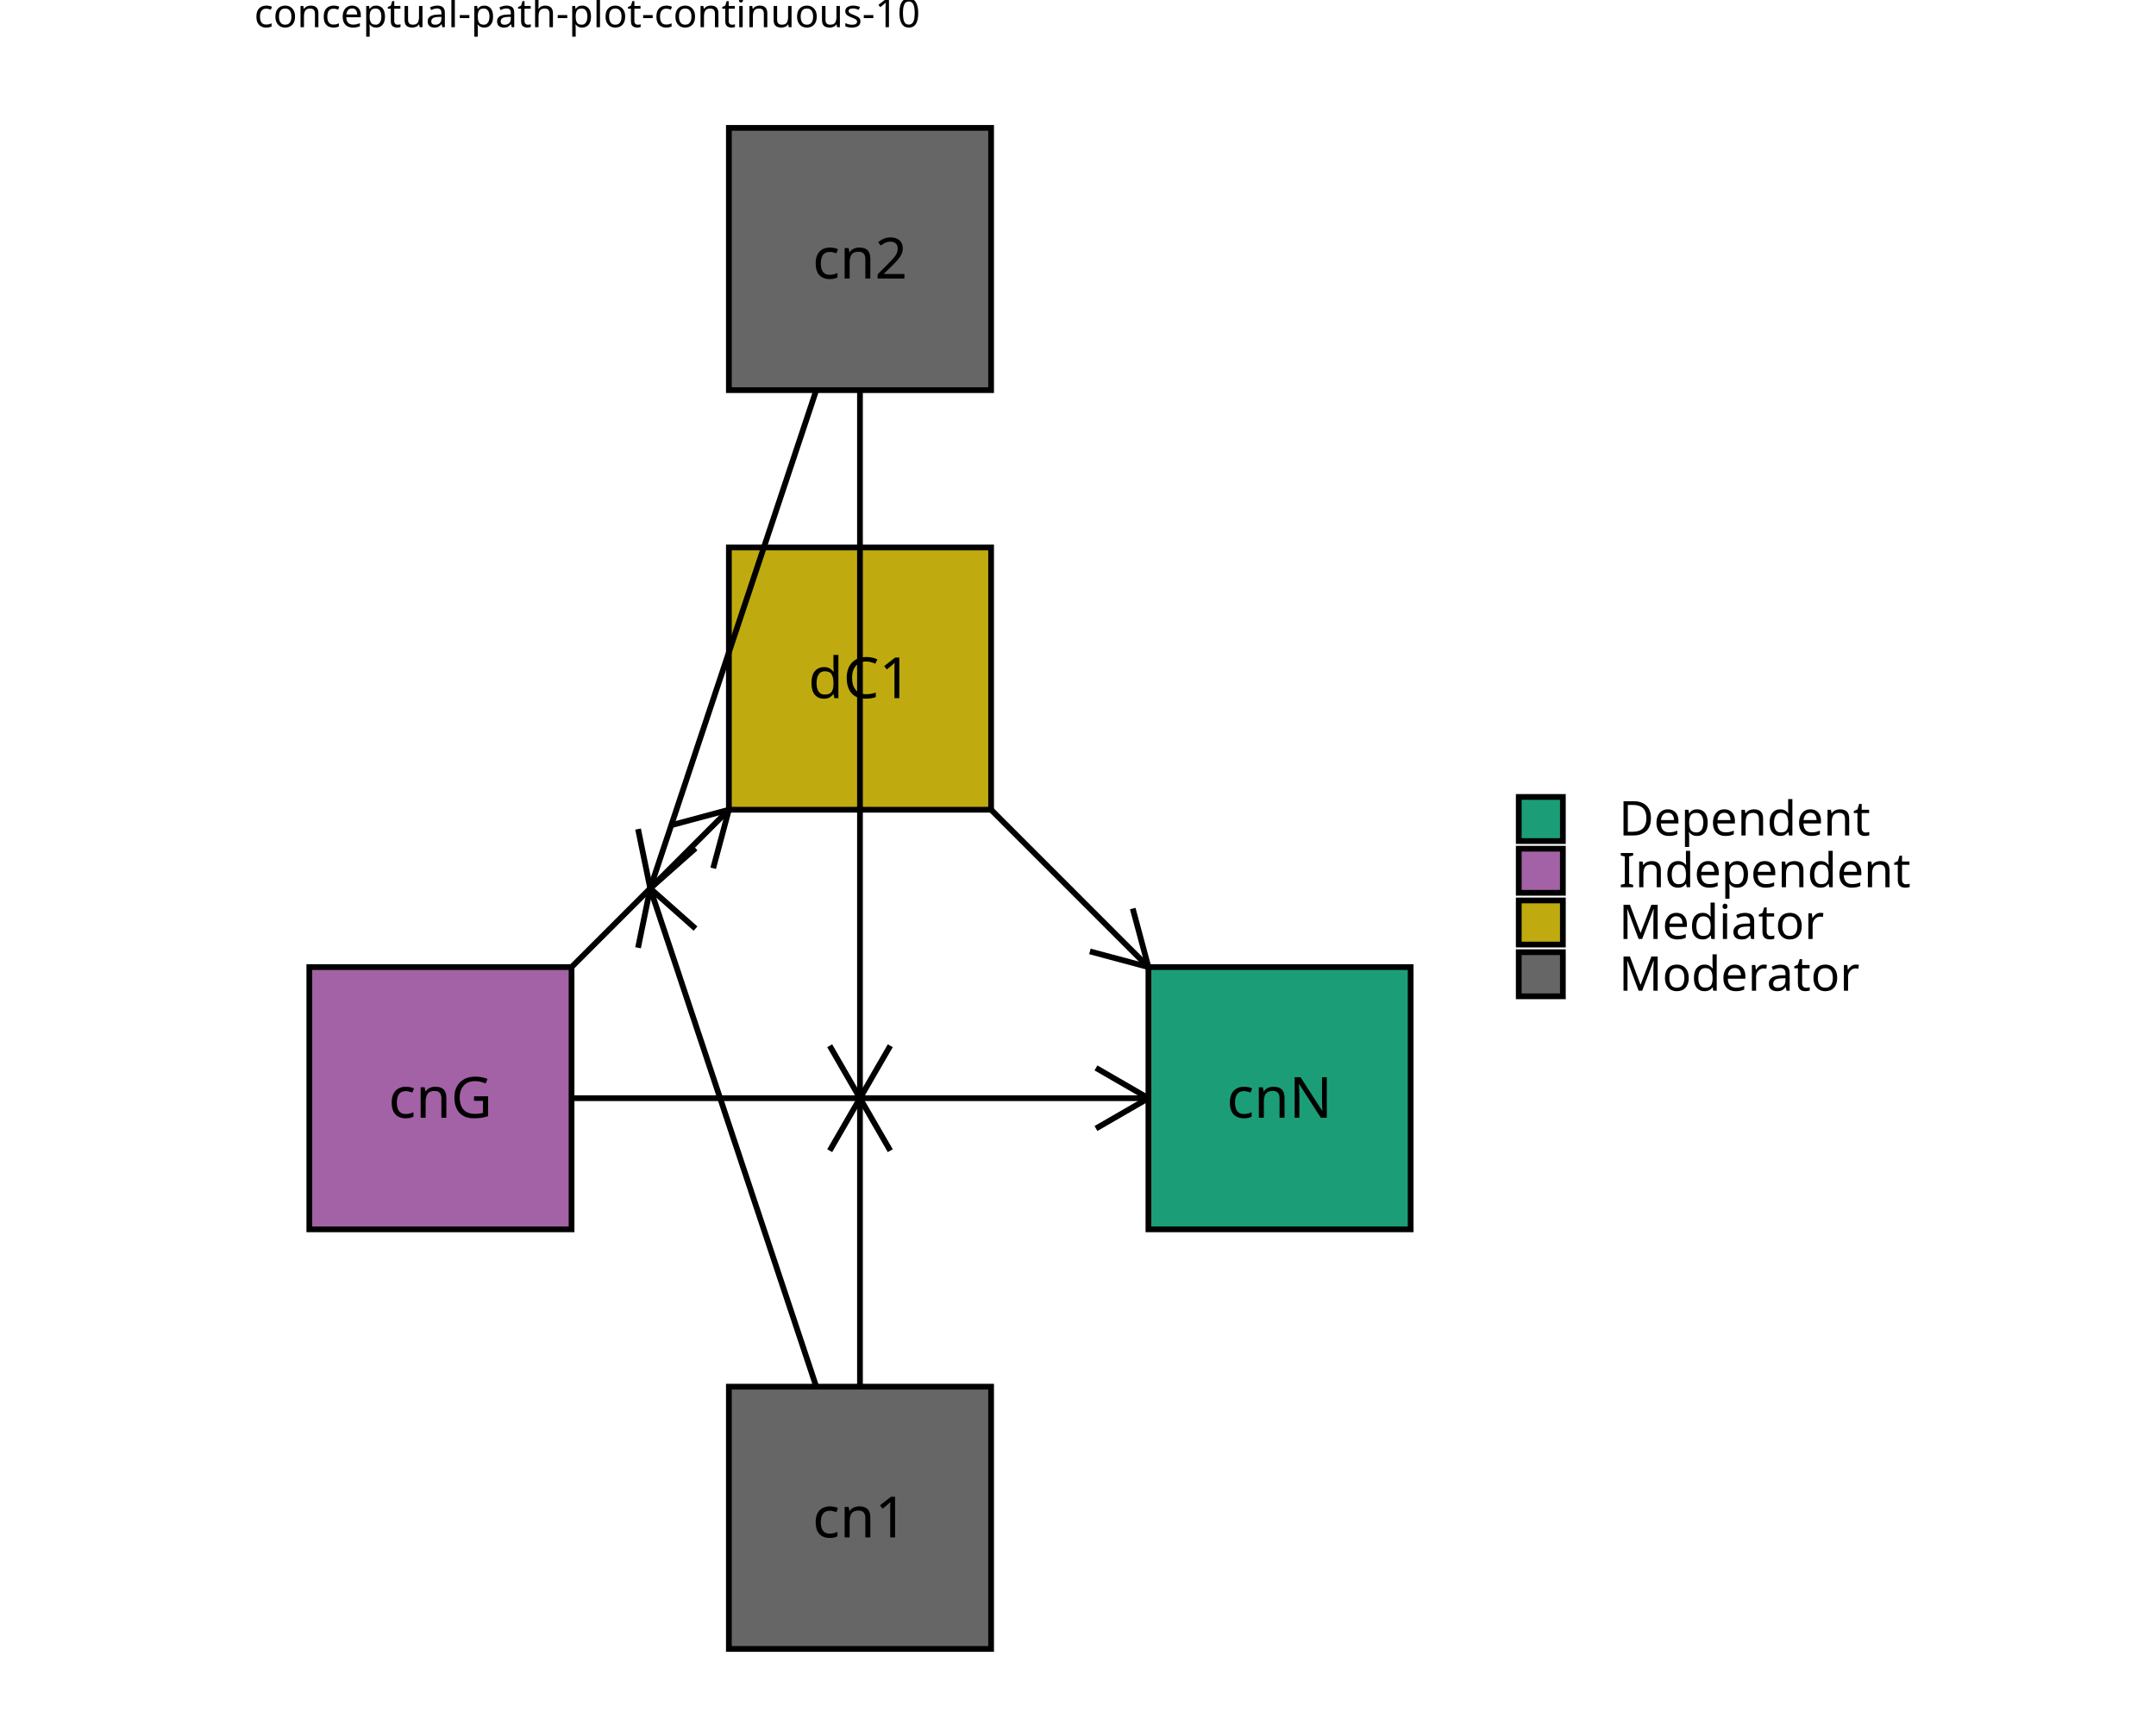
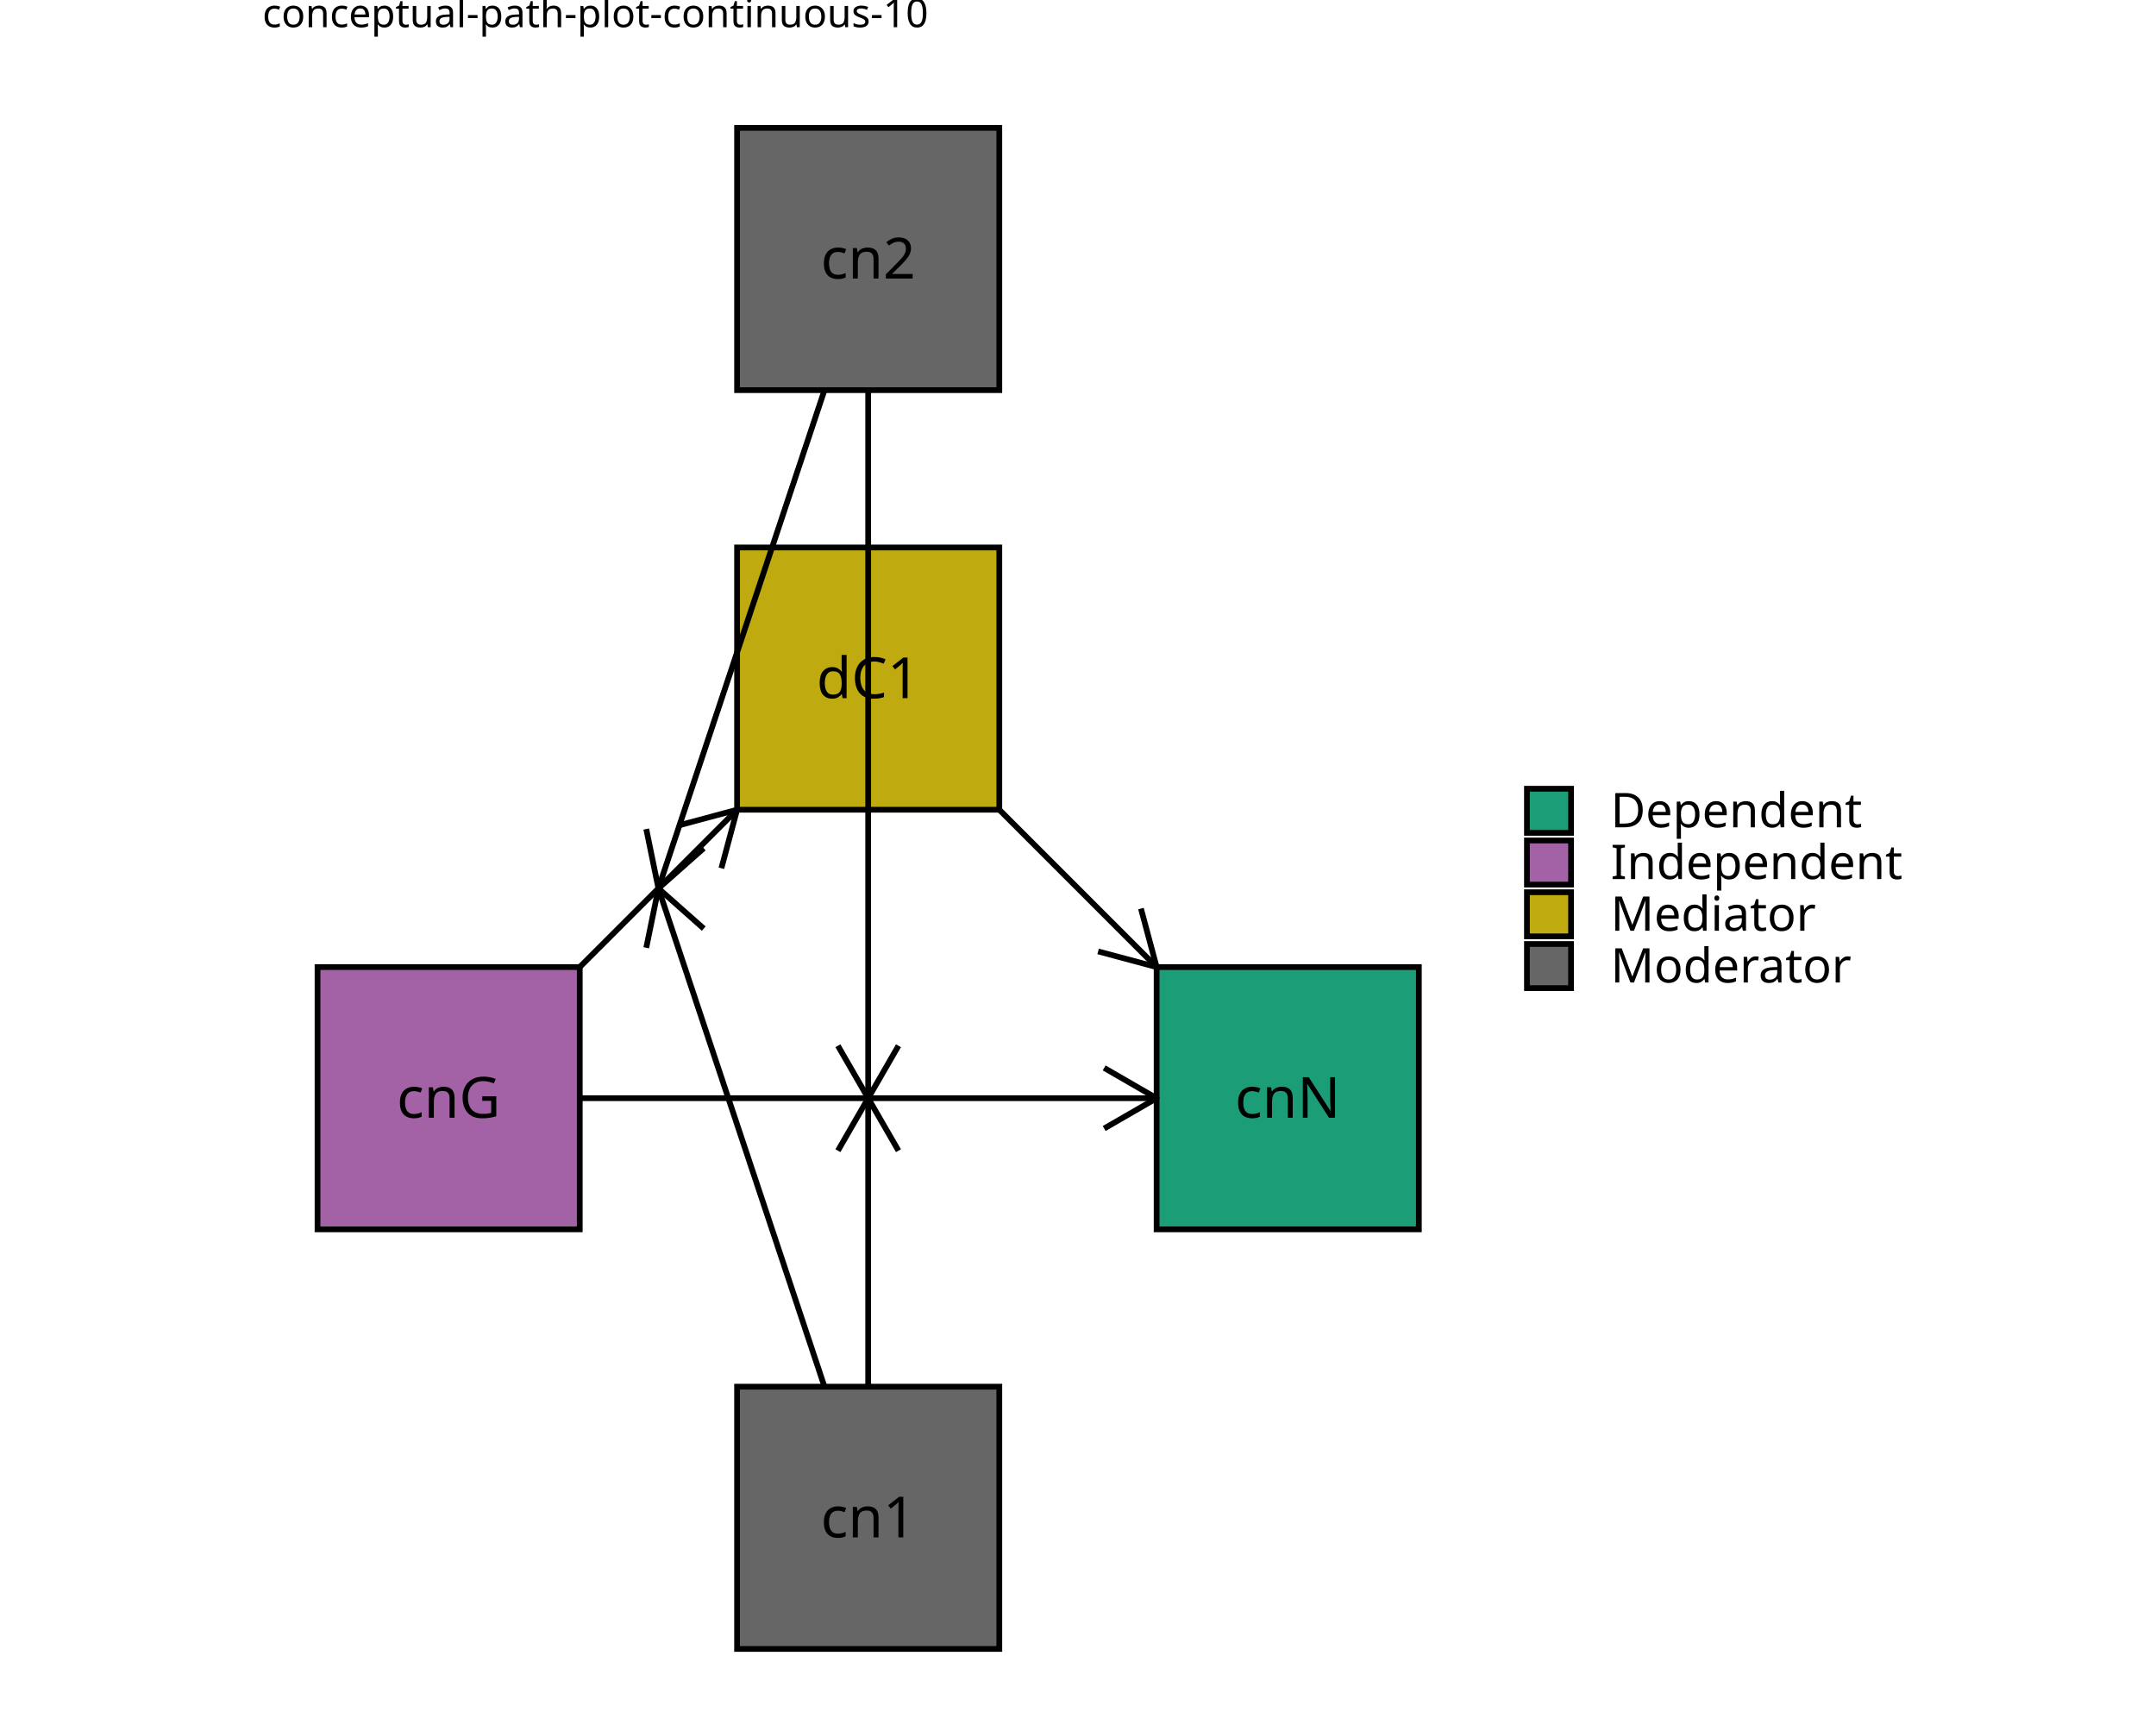
<svg xmlns="http://www.w3.org/2000/svg" class="svglite" data-engine-version="2.0" width="720.00pt" height="576.00pt" viewBox="0 0 720.00 576.00">
  <defs>
    <style type="text/css">
    .svglite line, .svglite polyline, .svglite polygon, .svglite path, .svglite rect, .svglite circle {
      fill: none;
      stroke: #000000;
      stroke-linecap: round;
      stroke-linejoin: round;
      stroke-miterlimit: 10.00;
    }
  </style>
  </defs>
  <rect width="100%" height="100%" style="stroke: none; fill: #FFFFFF;" />
  <defs>
    <clipPath id="cpMC4wMHw3MjAuMDB8MC4wMHw1NzYuMDA=">
      <rect x="0.00" y="0.00" width="720.00" height="576.00" />
    </clipPath>
  </defs>
  <g clip-path="url(#cpMC4wMHw3MjAuMDB8MC4wMHw1NzYuMDA=)">
</g>
  <defs>
-     <clipPath id="cpODQuOTF8NjM1LjA5fDAuMDB8NTc2LjAw">
-       <rect x="84.91" y="0.00" width="550.19" height="576.00" />
+     <clipPath id="cpODcuNjV8NjMyLjM1fDAuMDB8NTc2LjAw">
+       <rect x="87.65" y="0.00" width="544.71" height="576.00" />
    </clipPath>
  </defs>
-   <g clip-path="url(#cpODQuOTF8NjM1LjA5fDAuMDB8NTc2LjAw)">
-     <rect x="84.91" y="0.00" width="550.19" height="576.00" style="stroke-width: 10.67; stroke: none;" />
+   <g clip-path="url(#cpODcuNjV8NjMyLjM1fDAuMDB8NTc2LjAw)">
+     <rect x="87.65" y="0.00" width="544.71" height="576.00" style="stroke-width: 10.67; stroke: none;" />
  </g>
  <g clip-path="url(#cpMC4wMHw3MjAuMDB8MC4wMHw1NzYuMDA=)">
</g>
  <defs>
-     <clipPath id="cpODQuOTF8NDg5LjQ4fDE3LjMwfDU3Ni4wMA==">
-       <rect x="84.91" y="17.30" width="404.57" height="558.70" />
+     <clipPath id="cpODcuNjV8NDkyLjIyfDE3LjMwfDU3Ni4wMA==">
+       <rect x="87.65" y="17.30" width="404.57" height="558.70" />
    </clipPath>
  </defs>
-   <g clip-path="url(#cpODQuOTF8NDg5LjQ4fDE3LjMwfDU3Ni4wMA==)">
-     <rect x="84.91" y="17.30" width="404.57" height="558.70" style="stroke-width: 10.67; stroke: none;" />
-     <rect x="103.30" y="322.92" width="87.57" height="87.57" style="stroke-width: 1.92; stroke-linecap: butt; stroke-linejoin: miter; fill: #A362A5;" />
-     <rect x="383.52" y="322.92" width="87.57" height="87.57" style="stroke-width: 1.92; stroke-linecap: butt; stroke-linejoin: miter; fill: #1B9E77;" />
-     <rect x="243.41" y="182.81" width="87.57" height="87.57" style="stroke-width: 1.92; stroke-linecap: butt; stroke-linejoin: miter; fill: #BFAB0F;" />
-     <rect x="243.41" y="463.03" width="87.57" height="87.57" style="stroke-width: 1.92; stroke-linecap: butt; stroke-linejoin: miter; fill: #666666;" />
-     <rect x="243.41" y="42.70" width="87.57" height="87.57" style="stroke-width: 1.92; stroke-linecap: butt; stroke-linejoin: miter; fill: #666666;" />
-     <rect x="243.41" y="322.92" width="87.57" height="87.57" style="stroke-width: 1.92; stroke: none; stroke-linecap: butt; stroke-linejoin: miter;" />
-     <rect x="173.35" y="252.87" width="87.57" height="87.57" style="stroke-width: 1.92; stroke: none; stroke-linecap: butt; stroke-linejoin: miter;" />
-     <rect x="243.41" y="322.92" width="87.57" height="87.57" style="stroke-width: 1.92; stroke: none; stroke-linecap: butt; stroke-linejoin: miter;" />
-     <rect x="173.35" y="252.87" width="87.57" height="87.57" style="stroke-width: 1.92; stroke: none; stroke-linecap: butt; stroke-linejoin: miter;" />
-     <polyline points="190.87,366.71 192.37,366.71 195.20,366.71 198.03,366.71 200.86,366.71 203.69,366.71 206.52,366.71 209.35,366.71 212.18,366.71 215.01,366.71 217.84,366.71 220.67,366.71 223.51,366.71 226.34,366.71 229.17,366.71 232.00,366.71 234.83,366.71 237.66,366.71 240.49,366.71 243.32,366.71 246.15,366.71 248.98,366.71 251.81,366.71 254.64,366.71 257.47,366.71 260.30,366.71 263.13,366.71 265.96,366.71 268.79,366.71 271.62,366.71 274.46,366.71 277.29,366.71 280.12,366.71 282.95,366.71 285.78,366.71 288.61,366.71 291.44,366.71 294.27,366.71 297.10,366.71 299.93,366.71 302.76,366.71 305.59,366.71 308.42,366.71 311.25,366.71 314.08,366.71 316.91,366.71 319.74,366.71 322.57,366.71 325.40,366.71 328.24,366.71 331.07,366.71 333.90,366.71 336.73,366.71 339.56,366.71 342.39,366.71 345.22,366.71 348.05,366.71 350.88,366.71 353.71,366.71 356.54,366.71 359.37,366.71 362.20,366.71 365.03,366.71 367.86,366.71 370.69,366.71 373.52,366.71 376.35,366.71 379.19,366.71 382.02,366.71 383.52,366.71 " style="stroke-width: 1.92; stroke-linecap: butt;" />
-     <polyline points="366.00,376.82 383.52,366.71 366.00,356.59 " style="stroke-width: 1.92; stroke-linecap: butt;" />
-     <polyline points="287.19,130.27 287.19,131.77 287.19,134.60 287.19,137.43 287.19,140.26 287.19,143.10 287.19,145.93 287.19,148.76 287.19,151.59 287.19,154.42 287.19,157.25 287.19,160.08 287.19,162.91 287.19,165.74 287.19,168.57 287.19,171.40 287.19,174.23 287.19,177.06 287.19,179.89 287.19,182.72 287.19,185.55 287.19,188.38 287.19,191.21 287.19,194.04 287.19,196.88 287.19,199.71 287.19,202.54 287.19,205.37 287.19,208.20 287.19,211.03 287.19,213.86 287.19,216.69 287.19,219.52 287.19,222.35 287.19,225.18 287.19,228.01 287.19,230.84 287.19,233.67 287.19,236.50 287.19,239.33 287.19,242.16 287.19,244.99 287.19,247.83 287.19,250.66 287.19,253.49 287.19,256.32 287.19,259.15 287.19,261.98 287.19,264.81 287.19,267.64 287.19,270.47 287.19,273.30 287.19,276.13 287.19,278.96 287.19,281.79 287.19,284.62 287.19,287.45 287.19,290.28 287.19,293.11 287.19,295.94 287.19,298.77 287.19,301.61 287.19,304.44 287.19,307.27 287.19,310.10 287.19,312.93 287.19,315.76 287.19,318.59 287.19,321.42 287.19,324.25 287.19,327.08 287.19,329.91 287.19,332.74 287.19,335.57 287.19,338.40 287.19,341.23 287.19,344.06 287.19,346.89 287.19,349.72 287.19,352.56 287.19,355.39 287.19,358.22 287.19,361.05 287.19,363.88 287.19,366.71 " style="stroke-width: 1.92; stroke-linecap: butt;" />
-     <polyline points="277.08,349.19 287.19,366.71 297.31,349.19 " style="stroke-width: 1.92; stroke-linecap: butt;" />
-     <polyline points="272.60,130.27 272.33,131.07 271.62,133.19 270.92,135.31 270.21,137.43 269.50,139.56 268.79,141.68 268.09,143.80 267.38,145.93 266.67,148.05 265.96,150.17 265.26,152.29 264.55,154.42 263.84,156.54 263.13,158.66 262.43,160.79 261.72,162.91 261.01,165.03 260.30,167.15 259.59,169.28 258.89,171.40 258.18,173.52 257.47,175.65 256.76,177.77 256.06,179.89 255.35,182.02 254.64,184.14 253.93,186.26 253.23,188.38 252.52,190.51 251.81,192.63 251.10,194.75 250.40,196.88 249.69,199.00 248.98,201.12 248.27,203.24 247.56,205.37 246.86,207.49 246.15,209.61 245.44,211.74 244.73,213.86 244.03,215.98 243.32,218.10 242.61,220.23 241.90,222.35 241.20,224.47 240.49,226.60 239.78,228.72 239.07,230.84 238.37,232.96 237.66,235.09 236.95,237.21 236.24,239.33 235.54,241.46 234.83,243.58 234.12,245.70 233.41,247.83 232.70,249.95 232.00,252.07 231.29,254.19 230.58,256.32 229.87,258.44 229.17,260.56 228.46,262.69 227.75,264.81 227.04,266.93 226.34,269.05 225.63,271.18 224.92,273.30 224.21,275.42 223.51,277.55 222.80,279.67 222.09,281.79 221.38,283.91 220.67,286.04 219.97,288.16 219.26,290.28 218.55,292.41 217.84,294.53 217.14,296.65 " style="stroke-width: 1.92; stroke-linecap: butt;" />
-     <polyline points="213.08,276.83 217.14,296.65 232.27,283.23 " style="stroke-width: 1.92; stroke-linecap: butt;" />
-     <polyline points="190.87,322.92 190.95,322.83 192.37,321.42 193.78,320.00 195.20,318.59 196.62,317.17 198.03,315.76 199.45,314.34 200.86,312.93 202.28,311.51 203.69,310.10 205.11,308.68 206.52,307.27 207.94,305.85 209.35,304.44 210.77,303.02 212.18,301.61 213.60,300.19 215.01,298.77 216.43,297.36 217.84,295.94 219.26,294.53 220.67,293.11 222.09,291.70 223.51,290.28 224.92,288.87 226.34,287.45 227.75,286.04 229.17,284.62 230.58,283.21 232.00,281.79 233.41,280.38 234.83,278.96 236.24,277.55 237.66,276.13 239.07,274.72 240.49,273.30 241.90,271.88 243.32,270.47 243.41,270.38 " style="stroke-width: 1.92; stroke-linecap: butt;" />
-     <polyline points="238.17,289.92 243.41,270.38 223.87,275.62 " style="stroke-width: 1.92; stroke-linecap: butt;" />
-     <polyline points="330.98,270.38 331.07,270.47 332.48,271.88 333.90,273.30 335.31,274.72 336.73,276.13 338.14,277.55 339.56,278.96 340.97,280.38 342.39,281.79 343.80,283.21 345.22,284.62 346.63,286.04 348.05,287.45 349.46,288.87 350.88,290.28 352.30,291.70 353.71,293.11 355.13,294.53 356.54,295.94 357.96,297.36 359.37,298.77 360.79,300.19 362.20,301.61 363.62,303.02 365.03,304.44 366.45,305.85 367.86,307.27 369.28,308.68 370.69,310.10 372.11,311.51 373.52,312.93 374.94,314.34 376.35,315.76 377.77,317.17 379.19,318.59 380.60,320.00 382.02,321.42 383.43,322.83 383.52,322.92 " style="stroke-width: 1.92; stroke-linecap: butt;" />
-     <polyline points="363.98,317.69 383.52,322.92 378.28,303.38 " style="stroke-width: 1.92; stroke-linecap: butt;" />
-     <polyline points="287.19,463.03 287.19,462.95 287.19,461.53 287.19,460.12 287.19,458.70 287.19,457.29 287.19,455.87 287.19,454.45 287.19,453.04 287.19,451.62 287.19,450.21 287.19,448.79 287.19,447.38 287.19,445.96 287.19,444.55 287.19,443.13 287.19,441.72 287.19,440.30 287.19,438.89 287.19,437.47 287.19,436.06 287.19,434.64 287.19,433.23 287.19,431.81 287.19,430.40 287.19,428.98 287.19,427.56 287.19,426.15 287.19,424.73 287.19,423.32 287.19,421.90 287.19,420.49 287.19,419.07 287.19,417.66 287.19,416.24 287.19,414.83 287.19,413.41 287.19,412.00 287.19,410.58 287.19,409.17 287.19,407.75 287.19,406.34 287.19,404.92 287.19,403.50 287.19,402.09 287.19,400.67 287.19,399.26 287.19,397.84 287.19,396.43 287.19,395.01 287.19,393.60 287.19,392.18 287.19,390.77 287.19,389.35 287.19,387.94 287.19,386.52 287.19,385.11 287.19,383.69 287.19,382.28 287.19,380.86 287.19,379.45 287.19,378.03 287.19,376.61 287.19,375.20 287.19,373.78 287.19,372.37 287.19,370.95 287.19,369.54 287.19,368.12 287.19,366.71 " style="stroke-width: 1.92; stroke-linecap: butt;" />
-     <polyline points="297.31,384.23 287.19,366.71 277.08,384.23 " style="stroke-width: 1.92; stroke-linecap: butt;" />
-     <polyline points="272.60,463.03 272.33,462.24 271.62,460.12 270.92,457.99 270.21,455.87 269.50,453.75 268.79,451.62 268.09,449.50 267.38,447.38 266.67,445.26 265.96,443.13 265.26,441.01 264.55,438.89 263.84,436.76 263.13,434.64 262.43,432.52 261.72,430.40 261.01,428.27 260.30,426.15 259.59,424.03 258.89,421.90 258.18,419.78 257.47,417.66 256.76,415.53 256.06,413.41 255.35,411.29 254.64,409.17 253.93,407.04 253.23,404.92 252.52,402.80 251.81,400.67 251.10,398.55 250.40,396.43 249.69,394.31 248.98,392.18 248.27,390.06 247.56,387.94 246.86,385.81 246.15,383.69 245.44,381.57 244.73,379.45 244.03,377.32 243.32,375.20 242.61,373.08 241.90,370.95 241.20,368.83 240.49,366.71 239.78,364.59 239.07,362.46 238.37,360.34 237.66,358.22 236.95,356.09 236.24,353.97 235.54,351.85 234.83,349.72 234.12,347.60 233.41,345.48 232.70,343.36 232.00,341.23 231.29,339.11 230.58,336.99 229.87,334.86 229.17,332.74 228.46,330.62 227.75,328.50 227.04,326.37 226.34,324.25 225.63,322.13 224.92,320.00 224.21,317.88 223.51,315.76 222.80,313.64 222.09,311.51 221.38,309.39 220.67,307.27 219.97,305.14 219.26,303.02 218.55,300.90 217.84,298.77 217.14,296.65 " style="stroke-width: 1.92; stroke-linecap: butt;" />
-     <polyline points="232.27,310.07 217.14,296.65 213.08,316.47 " style="stroke-width: 1.92; stroke-linecap: butt;" />
-     <text x="147.08" y="373.23" text-anchor="middle" style="font-size: 18.97px; font-family: sans;" textLength="34.80px" lengthAdjust="spacingAndGlyphs">cnG</text>
-     <text x="427.30" y="373.23" text-anchor="middle" style="font-size: 18.97px; font-family: sans;" textLength="33.74px" lengthAdjust="spacingAndGlyphs">cnN</text>
-     <text x="287.19" y="233.12" text-anchor="middle" style="font-size: 18.97px; font-family: sans;" textLength="34.80px" lengthAdjust="spacingAndGlyphs">dC1</text>
-     <text x="287.19" y="513.35" text-anchor="middle" style="font-size: 18.97px; font-family: sans;" textLength="30.59px" lengthAdjust="spacingAndGlyphs">cn1</text>
-     <text x="287.19" y="93.01" text-anchor="middle" style="font-size: 18.97px; font-family: sans;" textLength="30.59px" lengthAdjust="spacingAndGlyphs">cn2</text>
+   <g clip-path="url(#cpODcuNjV8NDkyLjIyfDE3LjMwfDU3Ni4wMA==)">
+     <rect x="87.65" y="17.30" width="404.57" height="558.70" style="stroke-width: 10.67; stroke: none;" />
+     <rect x="106.04" y="322.92" width="87.57" height="87.57" style="stroke-width: 1.92; stroke-linecap: butt; stroke-linejoin: miter; fill: #A362A5;" />
+     <rect x="386.26" y="322.92" width="87.57" height="87.57" style="stroke-width: 1.92; stroke-linecap: butt; stroke-linejoin: miter; fill: #1B9E77;" />
+     <rect x="246.15" y="182.81" width="87.57" height="87.57" style="stroke-width: 1.92; stroke-linecap: butt; stroke-linejoin: miter; fill: #BFAB0F;" />
+     <rect x="246.15" y="463.03" width="87.57" height="87.57" style="stroke-width: 1.92; stroke-linecap: butt; stroke-linejoin: miter; fill: #666666;" />
+     <rect x="246.15" y="42.70" width="87.57" height="87.57" style="stroke-width: 1.92; stroke-linecap: butt; stroke-linejoin: miter; fill: #666666;" />
+     <rect x="246.15" y="322.92" width="87.57" height="87.57" style="stroke-width: 1.92; stroke: none; stroke-linecap: butt; stroke-linejoin: miter;" />
+     <rect x="176.09" y="252.87" width="87.57" height="87.57" style="stroke-width: 1.92; stroke: none; stroke-linecap: butt; stroke-linejoin: miter;" />
+     <rect x="246.15" y="322.92" width="87.57" height="87.57" style="stroke-width: 1.92; stroke: none; stroke-linecap: butt; stroke-linejoin: miter;" />
+     <rect x="176.09" y="252.87" width="87.57" height="87.57" style="stroke-width: 1.92; stroke: none; stroke-linecap: butt; stroke-linejoin: miter;" />
+     <polyline points="193.61,366.71 195.11,366.71 197.94,366.71 200.77,366.71 203.60,366.71 206.43,366.71 209.26,366.71 212.09,366.71 214.92,366.71 217.75,366.71 220.58,366.71 223.41,366.71 226.25,366.71 229.08,366.71 231.91,366.71 234.74,366.71 237.57,366.71 240.40,366.71 243.23,366.71 246.06,366.71 248.89,366.71 251.72,366.71 254.55,366.71 257.38,366.71 260.21,366.71 263.04,366.71 265.87,366.71 268.70,366.71 271.53,366.71 274.36,366.71 277.19,366.71 280.03,366.71 282.86,366.71 285.69,366.71 288.52,366.71 291.35,366.71 294.18,366.71 297.01,366.71 299.84,366.71 302.67,366.71 305.50,366.71 308.33,366.71 311.16,366.71 313.99,366.71 316.82,366.71 319.65,366.71 322.48,366.71 325.31,366.71 328.14,366.71 330.98,366.71 333.81,366.71 336.64,366.71 339.47,366.71 342.30,366.71 345.13,366.71 347.96,366.71 350.79,366.71 353.62,366.71 356.45,366.71 359.28,366.71 362.11,366.71 364.94,366.71 367.77,366.71 370.60,366.71 373.43,366.71 376.26,366.71 379.09,366.71 381.92,366.71 384.76,366.71 386.26,366.71 " style="stroke-width: 1.92; stroke-linecap: butt;" />
+     <polyline points="368.74,376.82 386.26,366.71 368.74,356.59 " style="stroke-width: 1.92; stroke-linecap: butt;" />
+     <polyline points="289.93,130.27 289.93,131.77 289.93,134.60 289.93,137.43 289.93,140.26 289.93,143.10 289.93,145.93 289.93,148.76 289.93,151.59 289.93,154.42 289.93,157.25 289.93,160.08 289.93,162.91 289.93,165.74 289.93,168.57 289.93,171.40 289.93,174.23 289.93,177.06 289.93,179.89 289.93,182.72 289.93,185.55 289.93,188.38 289.93,191.21 289.93,194.04 289.93,196.88 289.93,199.71 289.93,202.54 289.93,205.37 289.93,208.20 289.93,211.03 289.93,213.86 289.93,216.69 289.93,219.52 289.93,222.35 289.93,225.18 289.93,228.01 289.93,230.84 289.93,233.67 289.93,236.50 289.93,239.33 289.93,242.16 289.93,244.99 289.93,247.83 289.93,250.66 289.93,253.49 289.93,256.32 289.93,259.15 289.93,261.98 289.93,264.81 289.93,267.64 289.93,270.47 289.93,273.30 289.93,276.13 289.93,278.96 289.93,281.79 289.93,284.62 289.93,287.45 289.93,290.28 289.93,293.11 289.93,295.94 289.93,298.77 289.93,301.61 289.93,304.44 289.93,307.27 289.93,310.10 289.93,312.93 289.93,315.76 289.93,318.59 289.93,321.42 289.93,324.25 289.93,327.08 289.93,329.91 289.93,332.74 289.93,335.57 289.93,338.40 289.93,341.23 289.93,344.06 289.93,346.89 289.93,349.72 289.93,352.56 289.93,355.39 289.93,358.22 289.93,361.05 289.93,363.88 289.93,366.71 " style="stroke-width: 1.92; stroke-linecap: butt;" />
+     <polyline points="279.82,349.19 289.93,366.71 300.05,349.19 " style="stroke-width: 1.92; stroke-linecap: butt;" />
+     <polyline points="275.34,130.27 275.07,131.07 274.36,133.19 273.66,135.31 272.95,137.43 272.24,139.56 271.53,141.68 270.83,143.80 270.12,145.93 269.41,148.05 268.70,150.17 268.00,152.29 267.29,154.42 266.58,156.54 265.87,158.66 265.17,160.79 264.46,162.91 263.75,165.03 263.04,167.15 262.33,169.28 261.63,171.40 260.92,173.52 260.21,175.65 259.50,177.77 258.80,179.89 258.09,182.02 257.38,184.14 256.67,186.26 255.97,188.38 255.26,190.51 254.55,192.63 253.84,194.75 253.14,196.88 252.43,199.00 251.72,201.12 251.01,203.24 250.30,205.37 249.60,207.49 248.89,209.61 248.18,211.74 247.47,213.86 246.77,215.98 246.06,218.10 245.35,220.23 244.64,222.35 243.94,224.47 243.23,226.60 242.52,228.72 241.81,230.84 241.11,232.96 240.40,235.09 239.69,237.21 238.98,239.33 238.27,241.46 237.57,243.58 236.86,245.70 236.15,247.83 235.44,249.95 234.74,252.07 234.03,254.19 233.32,256.32 232.61,258.44 231.91,260.56 231.20,262.69 230.49,264.81 229.78,266.93 229.08,269.05 228.37,271.18 227.66,273.30 226.95,275.42 226.25,277.55 225.54,279.67 224.83,281.79 224.12,283.91 223.41,286.04 222.71,288.16 222.00,290.28 221.29,292.41 220.58,294.53 219.88,296.65 " style="stroke-width: 1.92; stroke-linecap: butt;" />
+     <polyline points="215.82,276.83 219.88,296.65 235.01,283.23 " style="stroke-width: 1.92; stroke-linecap: butt;" />
+     <polyline points="193.61,322.92 193.69,322.83 195.11,321.42 196.52,320.00 197.94,318.59 199.35,317.17 200.77,315.76 202.19,314.34 203.60,312.93 205.02,311.51 206.43,310.10 207.85,308.68 209.26,307.27 210.68,305.85 212.09,304.44 213.51,303.02 214.92,301.61 216.34,300.19 217.75,298.77 219.17,297.36 220.58,295.94 222.00,294.53 223.41,293.11 224.83,291.70 226.25,290.28 227.66,288.87 229.08,287.45 230.49,286.04 231.91,284.62 233.32,283.21 234.74,281.79 236.15,280.38 237.57,278.96 238.98,277.55 240.40,276.13 241.81,274.72 243.23,273.30 244.64,271.88 246.06,270.47 246.15,270.38 " style="stroke-width: 1.92; stroke-linecap: butt;" />
+     <polyline points="240.91,289.92 246.15,270.38 226.61,275.62 " style="stroke-width: 1.92; stroke-linecap: butt;" />
+     <polyline points="333.72,270.38 333.81,270.47 335.22,271.88 336.64,273.30 338.05,274.72 339.47,276.13 340.88,277.55 342.30,278.96 343.71,280.38 345.13,281.79 346.54,283.21 347.96,284.62 349.37,286.04 350.79,287.45 352.20,288.87 353.62,290.28 355.03,291.70 356.45,293.11 357.87,294.53 359.28,295.94 360.70,297.36 362.11,298.77 363.53,300.19 364.94,301.61 366.36,303.02 367.77,304.44 369.19,305.85 370.60,307.27 372.02,308.68 373.43,310.10 374.85,311.51 376.26,312.93 377.68,314.34 379.09,315.76 380.51,317.17 381.92,318.59 383.34,320.00 384.76,321.42 386.17,322.83 386.26,322.92 " style="stroke-width: 1.92; stroke-linecap: butt;" />
+     <polyline points="366.72,317.69 386.26,322.92 381.02,303.38 " style="stroke-width: 1.92; stroke-linecap: butt;" />
+     <polyline points="289.93,463.03 289.93,462.95 289.93,461.53 289.93,460.12 289.93,458.70 289.93,457.29 289.93,455.87 289.93,454.45 289.93,453.04 289.93,451.62 289.93,450.21 289.93,448.79 289.93,447.38 289.93,445.96 289.93,444.55 289.93,443.13 289.93,441.72 289.93,440.30 289.93,438.89 289.93,437.47 289.93,436.06 289.93,434.64 289.93,433.23 289.93,431.81 289.93,430.40 289.93,428.98 289.93,427.56 289.93,426.15 289.93,424.73 289.93,423.32 289.93,421.90 289.93,420.49 289.93,419.07 289.93,417.66 289.93,416.24 289.93,414.83 289.93,413.41 289.93,412.00 289.93,410.58 289.93,409.17 289.93,407.75 289.93,406.34 289.93,404.92 289.93,403.50 289.93,402.09 289.93,400.67 289.93,399.26 289.93,397.84 289.93,396.43 289.93,395.01 289.93,393.60 289.93,392.18 289.93,390.77 289.93,389.35 289.93,387.94 289.93,386.52 289.93,385.11 289.93,383.69 289.93,382.28 289.93,380.86 289.93,379.45 289.93,378.03 289.93,376.61 289.93,375.20 289.93,373.78 289.93,372.37 289.93,370.95 289.93,369.54 289.93,368.12 289.93,366.71 " style="stroke-width: 1.92; stroke-linecap: butt;" />
+     <polyline points="300.05,384.23 289.93,366.71 279.82,384.23 " style="stroke-width: 1.92; stroke-linecap: butt;" />
+     <polyline points="275.34,463.03 275.07,462.24 274.36,460.12 273.66,457.99 272.95,455.87 272.24,453.75 271.53,451.62 270.83,449.50 270.12,447.38 269.41,445.26 268.70,443.13 268.00,441.01 267.29,438.89 266.58,436.76 265.87,434.64 265.17,432.52 264.46,430.40 263.75,428.27 263.04,426.15 262.33,424.03 261.63,421.90 260.92,419.78 260.21,417.66 259.50,415.53 258.80,413.41 258.09,411.29 257.38,409.17 256.67,407.04 255.97,404.92 255.26,402.80 254.55,400.67 253.84,398.55 253.14,396.43 252.43,394.31 251.72,392.18 251.01,390.06 250.30,387.94 249.60,385.81 248.89,383.69 248.18,381.57 247.47,379.45 246.77,377.32 246.06,375.20 245.35,373.08 244.64,370.95 243.94,368.83 243.23,366.71 242.52,364.59 241.81,362.46 241.11,360.34 240.40,358.22 239.69,356.09 238.98,353.97 238.27,351.85 237.57,349.72 236.86,347.60 236.15,345.48 235.44,343.36 234.74,341.23 234.03,339.11 233.32,336.99 232.61,334.86 231.91,332.74 231.20,330.62 230.49,328.50 229.78,326.37 229.08,324.25 228.37,322.13 227.66,320.00 226.95,317.88 226.25,315.76 225.54,313.64 224.83,311.51 224.12,309.39 223.41,307.27 222.71,305.14 222.00,303.02 221.29,300.90 220.58,298.77 219.88,296.65 " style="stroke-width: 1.92; stroke-linecap: butt;" />
+     <polyline points="235.01,310.07 219.88,296.65 215.82,316.47 " style="stroke-width: 1.92; stroke-linecap: butt;" />
+     <text x="149.82" y="373.23" text-anchor="middle" style="font-size: 18.97px; font-family: sans;" textLength="34.80px" lengthAdjust="spacingAndGlyphs">cnG</text>
+     <text x="430.04" y="373.23" text-anchor="middle" style="font-size: 18.97px; font-family: sans;" textLength="33.74px" lengthAdjust="spacingAndGlyphs">cnN</text>
+     <text x="289.93" y="233.12" text-anchor="middle" style="font-size: 18.97px; font-family: sans;" textLength="34.80px" lengthAdjust="spacingAndGlyphs">dC1</text>
+     <text x="289.93" y="513.35" text-anchor="middle" style="font-size: 18.97px; font-family: sans;" textLength="30.59px" lengthAdjust="spacingAndGlyphs">cn1</text>
+     <text x="289.93" y="93.01" text-anchor="middle" style="font-size: 18.97px; font-family: sans;" textLength="30.59px" lengthAdjust="spacingAndGlyphs">cn2</text>
  </g>
  <g clip-path="url(#cpMC4wMHw3MjAuMDB8MC4wMHw1NzYuMDA=)">
-     <rect x="500.44" y="253.87" width="134.66" height="85.56" style="stroke-width: 10.67; stroke: none;" />
-     <rect x="507.19" y="266.11" width="14.73" height="14.73" style="stroke-width: 1.92; stroke-linecap: butt; stroke-linejoin: miter; fill: #1B9E77;" />
-     <rect x="507.19" y="283.39" width="14.73" height="14.73" style="stroke-width: 1.92; stroke-linecap: butt; stroke-linejoin: miter; fill: #A362A5;" />
-     <rect x="507.19" y="300.67" width="14.73" height="14.73" style="stroke-width: 1.92; stroke-linecap: butt; stroke-linejoin: miter; fill: #BFAB0F;" />
-     <rect x="507.19" y="317.95" width="14.73" height="14.73" style="stroke-width: 1.92; stroke-linecap: butt; stroke-linejoin: miter; fill: #666666;" />
-     <text x="540.63" y="278.98" style="font-size: 16.00px; font-family: sans;" textLength="78.30px" lengthAdjust="spacingAndGlyphs">Dependent</text>
-     <text x="540.63" y="296.26" style="font-size: 16.00px; font-family: sans;" textLength="88.98px" lengthAdjust="spacingAndGlyphs">Independent</text>
-     <text x="540.63" y="313.54" style="font-size: 16.00px; font-family: sans;" textLength="62.26px" lengthAdjust="spacingAndGlyphs">Mediator</text>
-     <text x="540.63" y="330.82" style="font-size: 16.00px; font-family: sans;" textLength="72.93px" lengthAdjust="spacingAndGlyphs">Moderator</text>
-     <text x="84.91" y="9.08" style="font-size: 13.20px; font-family: sans;" textLength="206.96px" lengthAdjust="spacingAndGlyphs">conceptual-path-plot-continuous-10</text>
+     <rect x="503.18" y="256.61" width="129.18" height="80.08" style="stroke-width: 10.67; stroke: none;" />
+     <rect x="509.93" y="263.37" width="14.73" height="14.73" style="stroke-width: 1.92; stroke-linecap: butt; stroke-linejoin: miter; fill: #1B9E77;" />
+     <rect x="509.93" y="280.65" width="14.73" height="14.73" style="stroke-width: 1.92; stroke-linecap: butt; stroke-linejoin: miter; fill: #A362A5;" />
+     <rect x="509.93" y="297.93" width="14.73" height="14.73" style="stroke-width: 1.92; stroke-linecap: butt; stroke-linejoin: miter; fill: #BFAB0F;" />
+     <rect x="509.93" y="315.21" width="14.73" height="14.73" style="stroke-width: 1.92; stroke-linecap: butt; stroke-linejoin: miter; fill: #666666;" />
+     <text x="537.89" y="276.24" style="font-size: 16.00px; font-family: sans;" textLength="78.30px" lengthAdjust="spacingAndGlyphs">Dependent</text>
+     <text x="537.89" y="293.52" style="font-size: 16.00px; font-family: sans;" textLength="88.98px" lengthAdjust="spacingAndGlyphs">Independent</text>
+     <text x="537.89" y="310.80" style="font-size: 16.00px; font-family: sans;" textLength="62.26px" lengthAdjust="spacingAndGlyphs">Mediator</text>
+     <text x="537.89" y="328.08" style="font-size: 16.00px; font-family: sans;" textLength="72.93px" lengthAdjust="spacingAndGlyphs">Moderator</text>
+     <text x="87.65" y="9.08" style="font-size: 13.20px; font-family: sans;" textLength="206.96px" lengthAdjust="spacingAndGlyphs">conceptual-path-plot-continuous-10</text>
  </g>
</svg>
